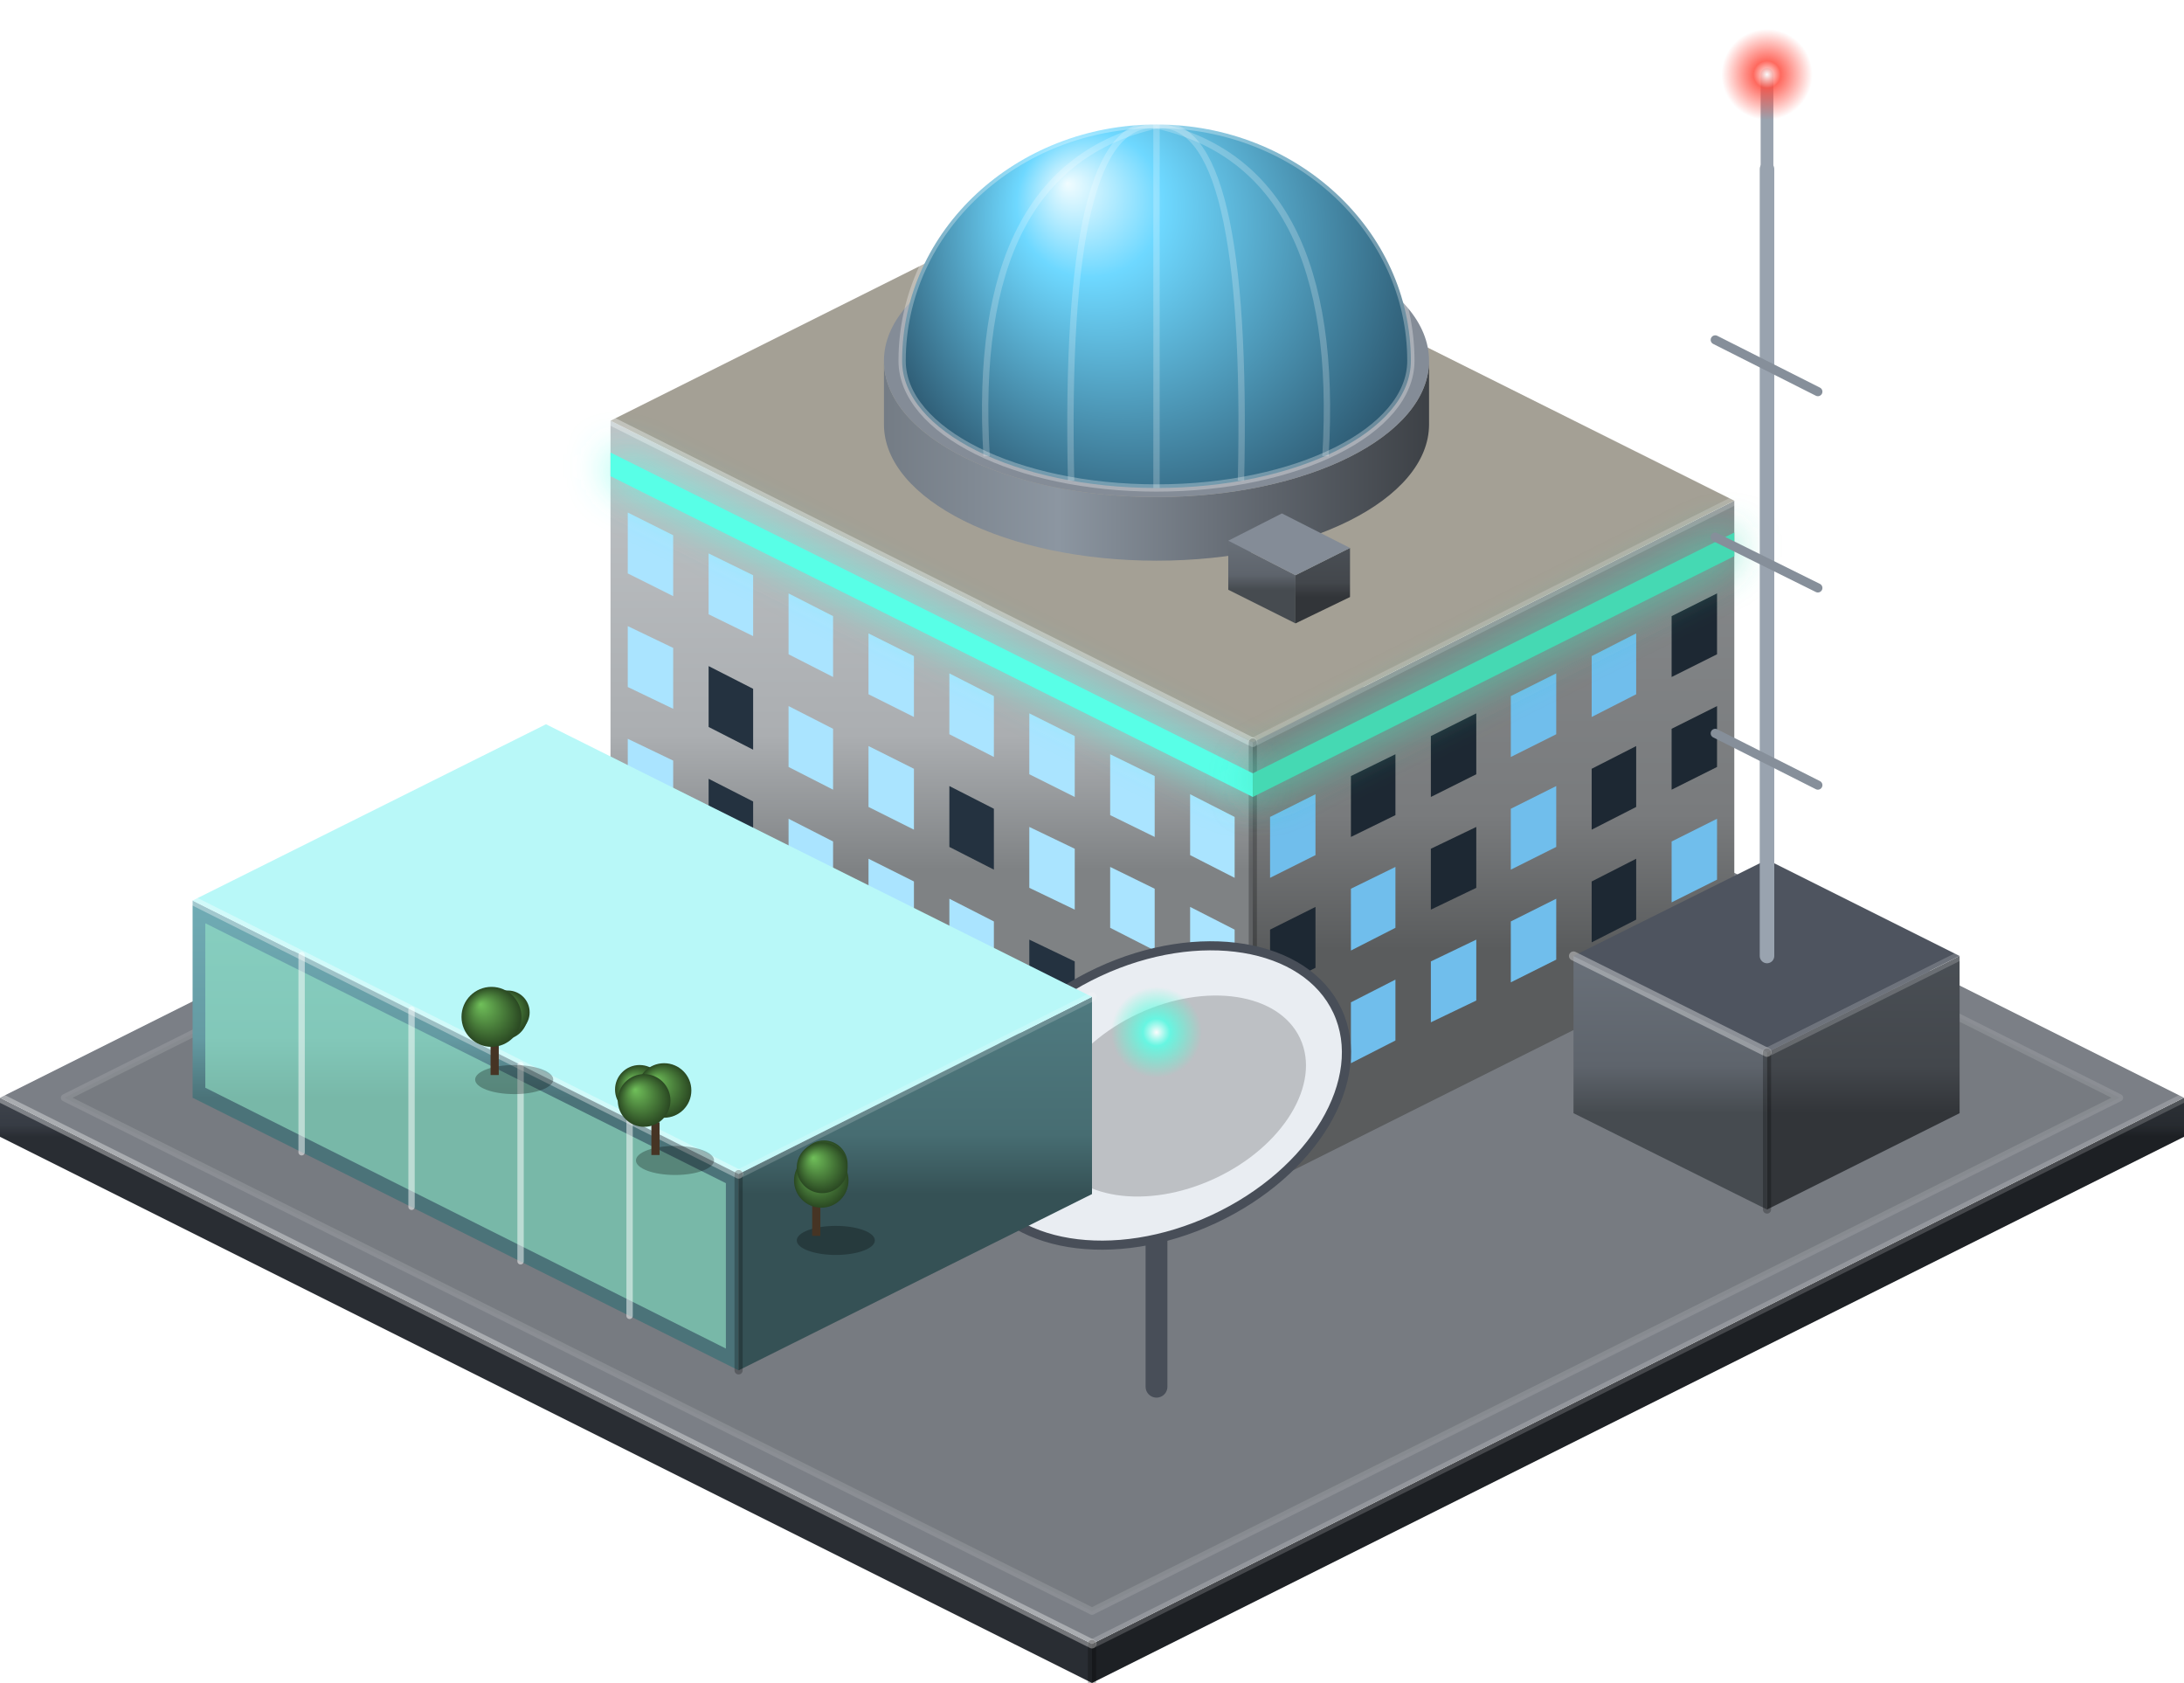
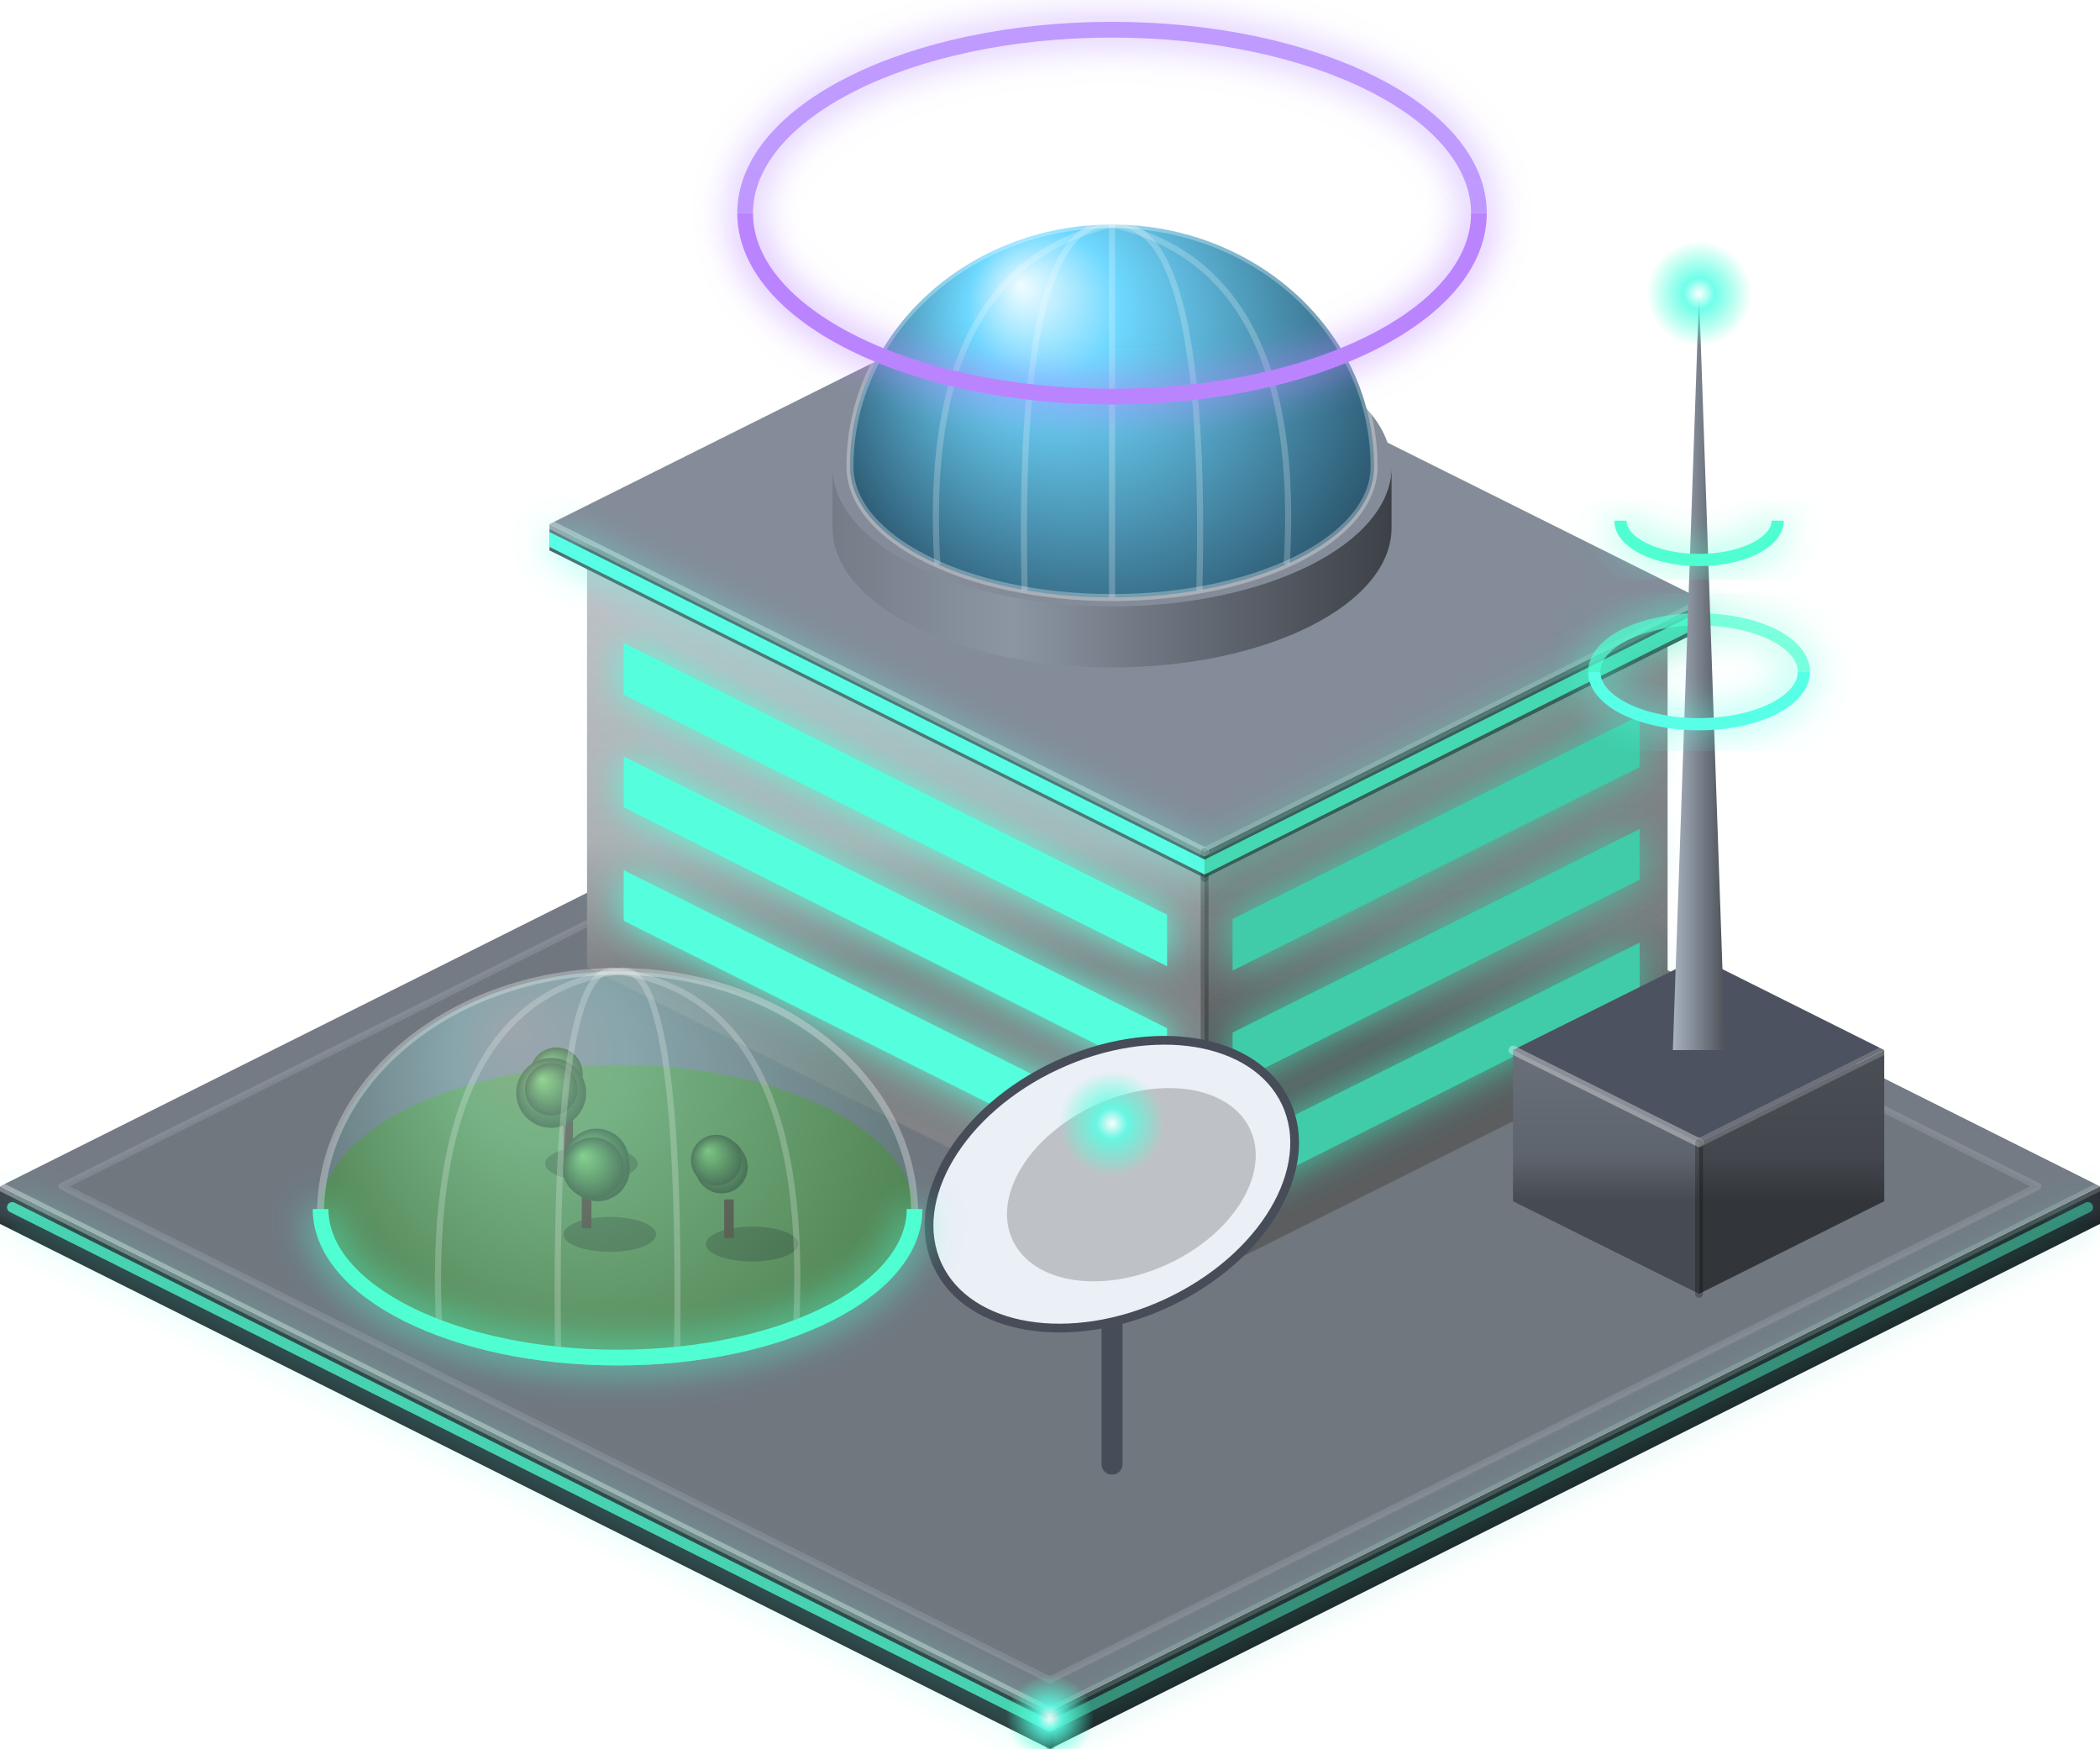
- <svg xmlns="http://www.w3.org/2000/svg" viewBox="0 -65 240.4 185.2" width="240.4" height="185.2">
+ <svg xmlns="http://www.w3.org/2000/svg" viewBox="0 -80 240.4 200.2" width="240.4" height="200.2">
  <defs>
    <filter id="glow" x="-50%" y="-50%" width="200%" height="200%">
      <feGaussianBlur stdDeviation="2.2" result="b" />
      <feMerge>
        <feMergeNode in="b" />
        <feMergeNode in="SourceGraphic" />
      </feMerge>
    </filter>
    <filter id="soft" x="-20%" y="-20%" width="140%" height="140%">
      <feGaussianBlur stdDeviation="1.6" />
    </filter>
    <linearGradient id="g0" gradientUnits="userSpaceOnUse" x1="0" y1="60.1" x2="0" y2="55.8">
-       <stop offset="0" stop-color="rgb(41,45,51)" />
-       <stop offset="0.3" stop-color="rgb(55,60,68)" />
-       <stop offset="1" stop-color="rgb(62,67,76)" />
+       <stop offset="0" stop-color="rgb(40,44,51)" />
+       <stop offset="0.3" stop-color="rgb(54,59,68)" />
+       <stop offset="1" stop-color="rgb(60,65,76)" />
    </linearGradient>
    <linearGradient id="g1" gradientUnits="userSpaceOnUse" x1="0" y1="60.1" x2="0" y2="55.8">
-       <stop offset="0" stop-color="rgb(29,32,36)" />
-       <stop offset="0.3" stop-color="rgb(39,43,48)" />
-       <stop offset="1" stop-color="rgb(44,48,54)" />
-     </linearGradient>
-     <linearGradient id="g2" gradientUnits="userSpaceOnUse" x1="0" y1="30.7" x2="0" y2="-18.7">
-       <stop offset="0" stop-color="rgb(127,130,132)" />
-       <stop offset="0.3" stop-color="rgb(171,174,177)" />
-       <stop offset="1" stop-color="rgb(191,195,198)" />
-     </linearGradient>
-     <linearGradient id="g3" gradientUnits="userSpaceOnUse" x1="0" y1="39.5" x2="0" y2="-9.9">
-       <stop offset="0" stop-color="rgb(90,92,93)" />
-       <stop offset="0.3" stop-color="rgb(121,123,125)" />
-       <stop offset="1" stop-color="rgb(135,138,140)" />
-     </linearGradient>
-     <linearGradient id="g4" gradientUnits="userSpaceOnUse" x1="97.3" y1="0" x2="157.3" y2="0">
-       <stop offset="0" stop-color="rgb(116,124,133)" />
-       <stop offset="0.32" stop-color="rgb(140,150,161)" />
-       <stop offset="0.7" stop-color="rgb(95,101,109)" />
-       <stop offset="1" stop-color="rgb(61,65,70)" />
-     </linearGradient>
-     <radialGradient id="g5" gradientUnits="userSpaceOnUse" cx="127.3" cy="-35.7" r="32.2" fx="117.5" fy="-44.8">
+       <stop offset="0" stop-color="rgb(28,31,36)" />
+       <stop offset="0.3" stop-color="rgb(38,41,48)" />
+       <stop offset="1" stop-color="rgb(43,46,54)" />
+     </linearGradient>
+     <radialGradient id="g2" gradientUnits="userSpaceOnUse" cx="120.2" cy="116.7" r="5" fx="120.2" fy="116.7">
+       <stop offset="0" stop-color="rgba(255,255,255,0.95)" />
+       <stop offset="0.3" stop-color="rgba(88,255,231,0.85)" />
+       <stop offset="1" stop-color="rgba(80,255,210,0)" />
+     </radialGradient>
+     <linearGradient id="g3" gradientUnits="userSpaceOnUse" x1="0" y1="30.7" x2="0" y2="-17">
+       <stop offset="0" stop-color="rgb(129,131,134)" />
+       <stop offset="0.3" stop-color="rgb(173,176,180)" />
+       <stop offset="1" stop-color="rgb(193,196,201)" />
+     </linearGradient>
+     <linearGradient id="g4" gradientUnits="userSpaceOnUse" x1="0" y1="39.5" x2="0" y2="-8.1">
+       <stop offset="0" stop-color="rgb(91,93,95)" />
+       <stop offset="0.3" stop-color="rgb(122,124,128)" />
+       <stop offset="1" stop-color="rgb(136,139,143)" />
+     </linearGradient>
+     <linearGradient id="g5" gradientUnits="userSpaceOnUse" x1="0" y1="-17" x2="0" y2="-20">
+       <stop offset="0" stop-color="rgb(70,75,82)" />
+       <stop offset="0.3" stop-color="rgb(94,100,109)" />
+       <stop offset="1" stop-color="rgb(105,112,122)" />
+     </linearGradient>
+     <linearGradient id="g6" gradientUnits="userSpaceOnUse" x1="0" y1="-8.1" x2="0" y2="-11.2">
+       <stop offset="0" stop-color="rgb(50,53,58)" />
+       <stop offset="0.3" stop-color="rgb(67,71,77)" />
+       <stop offset="1" stop-color="rgb(74,79,86)" />
+     </linearGradient>
+     <linearGradient id="g7" gradientUnits="userSpaceOnUse" x1="95.3" y1="0" x2="159.3" y2="0">
+       <stop offset="0" stop-color="rgb(116,124,135)" />
+       <stop offset="0.32" stop-color="rgb(140,150,163)" />
+       <stop offset="0.7" stop-color="rgb(95,101,111)" />
+       <stop offset="1" stop-color="rgb(61,65,71)" />
+     </linearGradient>
+     <radialGradient id="g8" gradientUnits="userSpaceOnUse" cx="127.3" cy="-37.7" r="34.5" fx="116.8" fy="-47.4">
      <stop offset="0" stop-color="rgb(240,252,255)" />
      <stop offset="0.25" stop-color="rgb(110,216,255)" />
      <stop offset="1" stop-color="rgb(41,81,104)" />
    </radialGradient>
-     <linearGradient id="g6" gradientUnits="userSpaceOnUse" x1="0" y1="57.5" x2="0" y2="40.2">
-       <stop offset="0" stop-color="rgb(70,75,80)" />
-       <stop offset="0.3" stop-color="rgb(94,100,108)" />
-       <stop offset="1" stop-color="rgb(105,112,121)" />
-     </linearGradient>
-     <linearGradient id="g7" gradientUnits="userSpaceOnUse" x1="0" y1="57.5" x2="0" y2="40.2">
-       <stop offset="0" stop-color="rgb(50,53,57)" />
-       <stop offset="0.3" stop-color="rgb(67,71,76)" />
-       <stop offset="1" stop-color="rgb(74,79,85)" />
-     </linearGradient>
-     <radialGradient id="g8" gradientUnits="userSpaceOnUse" cx="194.5" cy="-56.8" r="5" fx="194.5" fy="-56.8">
-       <stop offset="0" stop-color="rgba(255,255,255,0.95)" />
-       <stop offset="0.3" stop-color="rgba(255,79,66,0.85)" />
-       <stop offset="1" stop-color="rgba(255,72,60,0)" />
-     </radialGradient>
-     <radialGradient id="g9" gradientUnits="userSpaceOnUse" cx="127.3" cy="48.6" r="5" fx="127.3" fy="48.6">
+     <linearGradient id="g9" gradientUnits="userSpaceOnUse" x1="0" y1="57.5" x2="0" y2="40.2">
+       <stop offset="0" stop-color="rgb(70,75,82)" />
+       <stop offset="0.3" stop-color="rgb(94,100,109)" />
+       <stop offset="1" stop-color="rgb(105,112,122)" />
+     </linearGradient>
+     <linearGradient id="g10" gradientUnits="userSpaceOnUse" x1="0" y1="57.5" x2="0" y2="40.2">
+       <stop offset="0" stop-color="rgb(50,53,58)" />
+       <stop offset="0.3" stop-color="rgb(67,71,77)" />
+       <stop offset="1" stop-color="rgb(74,79,86)" />
+     </linearGradient>
+     <linearGradient id="g11" gradientUnits="userSpaceOnUse" x1="191.5" y1="0" x2="197.5" y2="0">
+       <stop offset="0" stop-color="rgb(168,178,192)" />
+       <stop offset="1" stop-color="rgb(77,81,88)" />
+     </linearGradient>
+     <radialGradient id="g12" gradientUnits="userSpaceOnUse" cx="194.5" cy="-46.4" r="6" fx="194.5" fy="-46.4">
      <stop offset="0" stop-color="rgba(255,255,255,0.95)" />
      <stop offset="0.3" stop-color="rgba(88,255,231,0.85)" />
      <stop offset="1" stop-color="rgba(80,255,210,0)" />
    </radialGradient>
-     <linearGradient id="g10" gradientUnits="userSpaceOnUse" x1="0" y1="55.8" x2="0" y2="34.1">
-       <stop offset="0" stop-color="rgb(75,115,121)" />
-       <stop offset="0.3" stop-color="rgb(100,154,162)" />
-       <stop offset="1" stop-color="rgb(112,172,181)" />
-     </linearGradient>
-     <linearGradient id="g11" gradientUnits="userSpaceOnUse" x1="0" y1="66.4" x2="0" y2="44.7">
-       <stop offset="0" stop-color="rgb(53,81,85)" />
-       <stop offset="0.3" stop-color="rgb(71,109,114)" />
-       <stop offset="1" stop-color="rgb(79,122,128)" />
-     </linearGradient>
-     <radialGradient id="g12" gradientUnits="userSpaceOnUse" cx="55.4" cy="46.7" r="2.7" fx="54.5" fy="45.6">
-       <stop offset="0" stop-color="rgb(112,192,90)" />
-       <stop offset="0.6" stop-color="rgb(70,120,56)" />
-       <stop offset="1" stop-color="rgb(42,72,34)" />
-     </radialGradient>
-     <radialGradient id="g13" gradientUnits="userSpaceOnUse" cx="55.9" cy="46.4" r="2.4" fx="55.1" fy="45.5">
-       <stop offset="0" stop-color="rgb(112,192,90)" />
-       <stop offset="0.6" stop-color="rgb(70,120,56)" />
-       <stop offset="1" stop-color="rgb(42,72,34)" />
-     </radialGradient>
-     <radialGradient id="g14" gradientUnits="userSpaceOnUse" cx="54.1" cy="46.9" r="3.3" fx="52.9" fy="45.5">
-       <stop offset="0" stop-color="rgb(112,192,90)" />
-       <stop offset="0.6" stop-color="rgb(70,120,56)" />
-       <stop offset="1" stop-color="rgb(42,72,34)" />
-     </radialGradient>
-     <radialGradient id="g15" gradientUnits="userSpaceOnUse" cx="70.4" cy="54.9" r="2.7" fx="69.4" fy="53.9">
-       <stop offset="0" stop-color="rgb(112,192,90)" />
-       <stop offset="0.6" stop-color="rgb(70,120,56)" />
-       <stop offset="1" stop-color="rgb(42,72,34)" />
-     </radialGradient>
-     <radialGradient id="g16" gradientUnits="userSpaceOnUse" cx="73.1" cy="55" r="3" fx="72.1" fy="53.8">
-       <stop offset="0" stop-color="rgb(112,192,90)" />
-       <stop offset="0.6" stop-color="rgb(70,120,56)" />
-       <stop offset="1" stop-color="rgb(42,72,34)" />
-     </radialGradient>
-     <radialGradient id="g17" gradientUnits="userSpaceOnUse" cx="70.9" cy="56.1" r="2.9" fx="69.9" fy="54.9">
-       <stop offset="0" stop-color="rgb(112,192,90)" />
-       <stop offset="0.6" stop-color="rgb(70,120,56)" />
-       <stop offset="1" stop-color="rgb(42,72,34)" />
-     </radialGradient>
-     <radialGradient id="g18" gradientUnits="userSpaceOnUse" cx="90.7" cy="63.1" r="2.6" fx="89.7" fy="62.1">
-       <stop offset="0" stop-color="rgb(112,192,90)" />
-       <stop offset="0.6" stop-color="rgb(70,120,56)" />
-       <stop offset="1" stop-color="rgb(42,72,34)" />
-     </radialGradient>
-     <radialGradient id="g19" gradientUnits="userSpaceOnUse" cx="90.4" cy="64.9" r="3" fx="89.4" fy="63.8">
-       <stop offset="0" stop-color="rgb(112,192,90)" />
-       <stop offset="0.6" stop-color="rgb(70,120,56)" />
-       <stop offset="1" stop-color="rgb(42,72,34)" />
-     </radialGradient>
-     <radialGradient id="g20" gradientUnits="userSpaceOnUse" cx="90.5" cy="63.5" r="2.8" fx="89.5" fy="62.4">
-       <stop offset="0" stop-color="rgb(112,192,90)" />
-       <stop offset="0.6" stop-color="rgb(70,120,56)" />
-       <stop offset="1" stop-color="rgb(42,72,34)" />
-     </radialGradient>
-     <linearGradient id="g21" gradientUnits="userSpaceOnUse" x1="0" y1="-0.1" x2="0" y2="-5.5">
-       <stop offset="0" stop-color="rgb(70,75,80)" />
-       <stop offset="0.3" stop-color="rgb(94,100,108)" />
-       <stop offset="1" stop-color="rgb(105,112,121)" />
-     </linearGradient>
-     <linearGradient id="g22" gradientUnits="userSpaceOnUse" x1="0" y1="0.7" x2="0" y2="-4.7">
-       <stop offset="0" stop-color="rgb(50,53,57)" />
-       <stop offset="0.3" stop-color="rgb(67,71,76)" />
-       <stop offset="1" stop-color="rgb(74,79,85)" />
-     </linearGradient>
+     <radialGradient id="g13" gradientUnits="userSpaceOnUse" cx="127.3" cy="48.6" r="6" fx="127.3" fy="48.6">
+       <stop offset="0" stop-color="rgba(255,255,255,0.95)" />
+       <stop offset="0.3" stop-color="rgba(88,255,231,0.85)" />
+       <stop offset="1" stop-color="rgba(80,255,210,0)" />
+     </radialGradient>
+     <radialGradient id="g14" gradientUnits="userSpaceOnUse" cx="63.7" cy="42.9" r="3" fx="62.7" fy="41.7">
+       <stop offset="0" stop-color="rgb(112,192,90)" />
+       <stop offset="0.6" stop-color="rgb(70,120,56)" />
+       <stop offset="1" stop-color="rgb(42,72,34)" />
+     </radialGradient>
+     <radialGradient id="g15" gradientUnits="userSpaceOnUse" cx="63.1" cy="45.1" r="4" fx="61.7" fy="43.5">
+       <stop offset="0" stop-color="rgb(112,192,90)" />
+       <stop offset="0.6" stop-color="rgb(70,120,56)" />
+       <stop offset="1" stop-color="rgb(42,72,34)" />
+     </radialGradient>
+     <radialGradient id="g16" gradientUnits="userSpaceOnUse" cx="63.1" cy="44.7" r="3" fx="62" fy="43.5">
+       <stop offset="0" stop-color="rgb(112,192,90)" />
+       <stop offset="0.6" stop-color="rgb(70,120,56)" />
+       <stop offset="1" stop-color="rgb(42,72,34)" />
+     </radialGradient>
+     <radialGradient id="g17" gradientUnits="userSpaceOnUse" cx="68.4" cy="53.8" r="3.7" fx="67.1" fy="52.4">
+       <stop offset="0" stop-color="rgb(112,192,90)" />
+       <stop offset="0.6" stop-color="rgb(70,120,56)" />
+       <stop offset="1" stop-color="rgb(42,72,34)" />
+     </radialGradient>
+     <radialGradient id="g18" gradientUnits="userSpaceOnUse" cx="68.3" cy="52.9" r="3.7" fx="67" fy="51.4">
+       <stop offset="0" stop-color="rgb(112,192,90)" />
+       <stop offset="0.6" stop-color="rgb(70,120,56)" />
+       <stop offset="1" stop-color="rgb(42,72,34)" />
+     </radialGradient>
+     <radialGradient id="g19" gradientUnits="userSpaceOnUse" cx="67.9" cy="53.7" r="3.5" fx="66.7" fy="52.3">
+       <stop offset="0" stop-color="rgb(112,192,90)" />
+       <stop offset="0.6" stop-color="rgb(70,120,56)" />
+       <stop offset="1" stop-color="rgb(42,72,34)" />
+     </radialGradient>
+     <radialGradient id="g20" gradientUnits="userSpaceOnUse" cx="82.4" cy="53.1" r="2.9" fx="81.4" fy="51.9">
+       <stop offset="0" stop-color="rgb(112,192,90)" />
+       <stop offset="0.6" stop-color="rgb(70,120,56)" />
+       <stop offset="1" stop-color="rgb(42,72,34)" />
+     </radialGradient>
+     <radialGradient id="g21" gradientUnits="userSpaceOnUse" cx="82.6" cy="53.6" r="3" fx="81.6" fy="52.4">
+       <stop offset="0" stop-color="rgb(112,192,90)" />
+       <stop offset="0.6" stop-color="rgb(70,120,56)" />
+       <stop offset="1" stop-color="rgb(42,72,34)" />
+     </radialGradient>
+     <radialGradient id="g22" gradientUnits="userSpaceOnUse" cx="82" cy="52.8" r="2.9" fx="81" fy="51.7">
+       <stop offset="0" stop-color="rgb(112,192,90)" />
+       <stop offset="0.6" stop-color="rgb(70,120,56)" />
+       <stop offset="1" stop-color="rgb(42,72,34)" />
+     </radialGradient>
+     <radialGradient id="g23" gradientUnits="userSpaceOnUse" cx="70.7" cy="47.8" r="39.1" fx="58.8" fy="38.1">
+       <stop offset="0" stop-color="rgba(240,252,255,0.35)" />
+       <stop offset="0.25" stop-color="rgba(180,255,255,0.35)" />
+       <stop offset="1" stop-color="rgba(68,108,99,0.35)" />
+     </radialGradient>
  </defs>
  <polygon points="0,60.1 120.2,120.2 120.2,115.9 0,55.8" fill="url(#g0)" />
  <polygon points="240.4,60.1 120.2,120.2 120.2,115.9 240.4,55.8" fill="url(#g1)" />
-   <polygon points="120.2,-4.3 240.4,55.8 120.2,115.9 0,55.8" fill="rgb(123,127,134)" />
+   <polygon points="120.2,-4.3 240.4,55.8 120.2,115.9 0,55.8" fill="rgb(117,123,132)" />
  <line x1="0" y1="55.8" x2="120.2" y2="115.9" stroke="rgba(255,255,255,0.35)" stroke-width="1" stroke-linecap="round" />
  <line x1="240.4" y1="55.8" x2="120.2" y2="115.9" stroke="rgba(255,255,255,0.18)" stroke-width="1" stroke-linecap="round" />
  <line x1="120.2" y1="120.2" x2="120.2" y2="115.9" stroke="rgba(0,0,0,0.25)" stroke-width="0.9" stroke-linecap="round" />
-   <polygon points="120.2,-0.8 233.3,55.8 120.2,112.3 7.1,55.8" fill="rgb(119,123,129)" stroke="rgba(255,255,255,0.12)" stroke-width="0.8" stroke-linejoin="round" />
-   <polygon points="67.2,30.7 137.9,66 137.9,16.7 67.2,-18.7" fill="url(#g2)" />
-   <polygon points="190.9,39.5 137.9,66 137.9,16.7 190.9,-9.9" fill="url(#g3)" />
-   <polygon points="120.2,-45.2 190.9,-9.9 137.9,16.7 67.2,-18.7" fill="rgb(164,160,149)" />
-   <line x1="67.2" y1="-18.7" x2="137.9" y2="16.7" stroke="rgba(255,255,255,0.35)" stroke-width="1" stroke-linecap="round" />
-   <line x1="190.9" y1="-9.9" x2="137.9" y2="16.7" stroke="rgba(255,255,255,0.18)" stroke-width="1" stroke-linecap="round" />
-   <line x1="137.9" y1="66" x2="137.9" y2="16.7" stroke="rgba(0,0,0,0.25)" stroke-width="0.9" stroke-linecap="round" />
-   <polygon points="69.1,23 74.1,25.4 74.1,18.7 69.1,16.3" fill="rgb(170,228,255)" />
-   <polygon points="78,27.4 82.9,29.9 82.9,23.2 78,20.7" fill="rgb(36,50,64)" />
-   <polygon points="86.8,31.8 91.7,34.3 91.7,27.6 86.8,25.1" fill="rgb(170,228,255)" />
-   <polygon points="95.6,36.2 100.6,38.7 100.6,32 95.6,29.5" fill="rgb(170,228,255)" />
-   <polygon points="104.5,40.6 109.4,43.1 109.4,36.4 104.5,33.9" fill="rgb(170,228,255)" />
-   <polygon points="113.3,45.1 118.3,47.5 118.3,40.8 113.3,38.4" fill="rgb(36,50,64)" />
-   <polygon points="122.2,49.5 127.1,52 127.1,45.3 122.2,42.8" fill="rgb(170,228,255)" />
-   <polygon points="131,53.9 135.9,56.4 135.9,49.7 131,47.2" fill="rgb(170,228,255)" />
-   <polygon points="69.1,10.6 74.1,13 74.1,6.3 69.1,3.9" fill="rgb(170,228,255)" />
-   <polygon points="78,15 82.9,17.5 82.9,10.8 78,8.3" fill="rgb(36,50,64)" />
-   <polygon points="86.8,19.4 91.7,21.9 91.7,15.2 86.8,12.7" fill="rgb(170,228,255)" />
-   <polygon points="95.6,23.8 100.6,26.3 100.6,19.6 95.6,17.1" fill="rgb(170,228,255)" />
-   <polygon points="104.5,28.2 109.4,30.7 109.4,24 104.5,21.5" fill="rgb(36,50,64)" />
-   <polygon points="113.3,32.7 118.3,35.1 118.3,28.4 113.3,26" fill="rgb(170,228,255)" />
-   <polygon points="122.2,37.1 127.1,39.6 127.1,32.8 122.2,30.4" fill="rgb(170,228,255)" />
-   <polygon points="131,41.5 135.9,44 135.9,37.3 131,34.8" fill="rgb(170,228,255)" />
-   <polygon points="69.1,-1.9 74.1,0.6 74.1,-6.1 69.1,-8.6" fill="rgb(170,228,255)" />
-   <polygon points="78,2.6 82.9,5 82.9,-1.7 78,-4.1" fill="rgb(170,228,255)" />
-   <polygon points="86.8,7 91.7,9.5 91.7,2.8 86.8,0.3" fill="rgb(170,228,255)" />
-   <polygon points="95.6,11.4 100.6,13.9 100.6,7.2 95.6,4.7" fill="rgb(170,228,255)" />
-   <polygon points="104.5,15.8 109.4,18.3 109.4,11.6 104.5,9.1" fill="rgb(170,228,255)" />
-   <polygon points="113.3,20.2 118.3,22.7 118.3,16 113.3,13.5" fill="rgb(170,228,255)" />
-   <polygon points="122.2,24.7 127.1,27.1 127.1,20.4 122.2,18" fill="rgb(170,228,255)" />
-   <polygon points="131,29.1 135.9,31.6 135.9,24.9 131,22.4" fill="rgb(170,228,255)" />
-   <polygon points="189,31.8 184,34.3 184,27.6 189,25.1" fill="rgb(112,190,236)" />
-   <polygon points="180.1,36.2 175.2,38.7 175.2,32 180.1,29.5" fill="rgb(29,40,51)" />
-   <polygon points="171.3,40.6 166.3,43.1 166.3,36.4 171.3,33.9" fill="rgb(112,190,236)" />
-   <polygon points="162.5,45.1 157.5,47.5 157.5,40.8 162.5,38.4" fill="rgb(112,190,236)" />
-   <polygon points="153.6,49.5 148.7,52 148.7,45.3 153.6,42.8" fill="rgb(112,190,236)" />
-   <polygon points="144.8,53.9 139.8,56.4 139.8,49.7 144.8,47.2" fill="rgb(29,40,51)" />
-   <polygon points="189,19.4 184,21.9 184,15.2 189,12.7" fill="rgb(29,40,51)" />
-   <polygon points="180.1,23.8 175.2,26.3 175.2,19.6 180.1,17.1" fill="rgb(29,40,51)" />
-   <polygon points="171.3,28.2 166.3,30.7 166.3,24 171.3,21.5" fill="rgb(112,190,236)" />
-   <polygon points="162.5,32.7 157.5,35.1 157.5,28.4 162.5,26" fill="rgb(29,40,51)" />
-   <polygon points="153.6,37.1 148.7,39.6 148.7,32.8 153.6,30.4" fill="rgb(112,190,236)" />
-   <polygon points="144.8,41.5 139.8,44 139.8,37.3 144.8,34.8" fill="rgb(29,40,51)" />
-   <polygon points="189,7 184,9.5 184,2.8 189,0.3" fill="rgb(29,40,51)" />
-   <polygon points="180.1,11.4 175.2,13.9 175.2,7.2 180.1,4.7" fill="rgb(112,190,236)" />
-   <polygon points="171.3,15.8 166.3,18.3 166.3,11.6 171.3,9.1" fill="rgb(112,190,236)" />
-   <polygon points="162.5,20.2 157.5,22.7 157.5,16 162.5,13.5" fill="rgb(29,40,51)" />
-   <polygon points="153.6,24.7 148.7,27.1 148.7,20.4 153.6,18" fill="rgb(29,40,51)" />
-   <polygon points="144.8,29.1 139.8,31.6 139.8,24.9 144.8,22.4" fill="rgb(112,190,236)" />
-   <polygon points="67.2,-12.6 137.9,22.7 137.9,20.1 67.2,-15.2" fill="rgb(88,255,231)" filter="url(#glow)" />
-   <polygon points="190.9,-3.8 137.9,22.7 137.9,20.1 190.9,-6.4" fill="rgb(68,217,179)" filter="url(#glow)" />
-   <path d="M97.3,-18.3 A30 15 0 0 0 157.3,-18.3 L157.3,-25.3 A30 15 0 0 1 97.3,-25.3 Z" fill="url(#g4)" />
-   <path d="M97.3,-25.3 A30 15 0 1 0 157.3,-25.3 A30 15 0 1 0 97.3,-25.3 Z" fill="rgb(132,140,151)" />
-   <path d="M99.3,-25.3 A28 14 0 0 0 155.3,-25.3 A28 26 0 0 0 99.3,-25.3 Z" fill="url(#g5)" stroke="rgba(255,255,255,0.3)" stroke-width="0.8" stroke-linejoin="round" />
-   <path d="M108.6,-14.8 Q106.7,-46.6 127.3,-51.2" fill="none" stroke="rgba(255,255,255,0.22)" stroke-width="0.7" stroke-linejoin="round" />
-   <path d="M117.9,-12.1 Q117,-52.2 127.3,-51.2" fill="none" stroke="rgba(255,255,255,0.22)" stroke-width="0.7" stroke-linejoin="round" />
-   <path d="M127.3,-11.3 Q127.3,-53.8 127.3,-51.2" fill="none" stroke="rgba(255,255,255,0.22)" stroke-width="0.7" stroke-linejoin="round" />
-   <path d="M136.6,-12.1 Q137.5,-52.2 127.3,-51.2" fill="none" stroke="rgba(255,255,255,0.22)" stroke-width="0.7" stroke-linejoin="round" />
-   <path d="M145.9,-14.8 Q147.8,-46.6 127.3,-51.2" fill="none" stroke="rgba(255,255,255,0.22)" stroke-width="0.7" stroke-linejoin="round" />
-   <polygon points="173.2,57.5 194.5,68.1 194.5,50.8 173.2,40.2" fill="url(#g6)" />
-   <polygon points="215.7,57.5 194.5,68.1 194.5,50.8 215.7,40.2" fill="url(#g7)" />
-   <polygon points="194.5,29.6 215.7,40.2 194.5,50.8 173.2,40.2" fill="rgb(78,84,95)" />
+   <polygon points="120.2,-0.8 233.3,55.8 120.2,112.3 7.1,55.8" fill="rgb(112,119,127)" stroke="rgba(255,255,255,0.12)" stroke-width="0.8" stroke-linejoin="round" />
+   <line x1="1.4" y1="58.2" x2="120.2" y2="117.6" stroke="rgba(80,255,210,0.75)" stroke-width="1.2" stroke-linecap="round" filter="url(#glow)" />
+   <line x1="239" y1="58.2" x2="120.2" y2="117.6" stroke="rgba(64,204,168,0.6)" stroke-width="1.2" stroke-linecap="round" filter="url(#glow)" />
+   <circle cx="120.2" cy="116.7" r="5" fill="url(#g2)" />
+   <polygon points="67.2,30.7 137.9,66 137.9,18.4 67.2,-17" fill="url(#g3)" />
+   <polygon points="190.9,39.5 137.9,66 137.9,18.4 190.9,-8.1" fill="url(#g4)" />
+   <polygon points="120.2,-43.5 190.9,-8.1 137.9,18.4 67.2,-17" fill="rgb(162,160,153)" />
+   <line x1="67.2" y1="-17" x2="137.9" y2="18.4" stroke="rgba(255,255,255,0.35)" stroke-width="1" stroke-linecap="round" />
+   <line x1="190.9" y1="-8.1" x2="137.9" y2="18.4" stroke="rgba(255,255,255,0.18)" stroke-width="1" stroke-linecap="round" />
+   <line x1="137.9" y1="66" x2="137.9" y2="18.4" stroke="rgba(0,0,0,0.25)" stroke-width="0.9" stroke-linecap="round" />
+   <polygon points="71.4,25.4 133.6,56.5 133.6,50.7 71.4,19.6" fill="rgb(84,255,221)" filter="url(#glow)" />
+   <polygon points="71.4,12.4 133.6,43.6 133.6,37.7 71.4,6.6" fill="rgb(84,255,221)" filter="url(#glow)" />
+   <polygon points="71.4,-0.5 133.6,30.6 133.6,24.7 71.4,-6.4" fill="rgb(84,255,221)" filter="url(#glow)" />
+   <polygon points="187.7,33.7 141.1,57.1 141.1,51.2 187.7,27.9" fill="rgb(64,204,168)" filter="url(#glow)" />
+   <polygon points="187.7,20.7 141.1,44.1 141.1,38.2 187.7,14.9" fill="rgb(64,204,168)" filter="url(#glow)" />
+   <polygon points="187.7,7.8 141.1,31.1 141.1,25.2 187.7,1.9" fill="rgb(64,204,168)" filter="url(#glow)" />
+   <polygon points="62.9,-17 137.9,20.5 137.9,17.5 62.9,-20" fill="url(#g5)" />
+   <polygon points="195.2,-8.1 137.9,20.5 137.9,17.5 195.2,-11.2" fill="url(#g6)" />
+   <polygon points="120.2,-48.6 195.2,-11.2 137.9,17.5 62.9,-20" fill="rgb(132,140,153)" />
+   <line x1="62.9" y1="-20" x2="137.9" y2="17.5" stroke="rgba(255,255,255,0.35)" stroke-width="1" stroke-linecap="round" />
+   <line x1="195.2" y1="-11.2" x2="137.9" y2="17.5" stroke="rgba(255,255,255,0.18)" stroke-width="1" stroke-linecap="round" />
+   <line x1="137.9" y1="20.5" x2="137.9" y2="17.5" stroke="rgba(0,0,0,0.25)" stroke-width="0.9" stroke-linecap="round" />
+   <polygon points="62.9,-17.4 137.9,20.1 137.9,18.4 62.9,-19.1" fill="rgb(88,255,231)" filter="url(#glow)" />
+   <polygon points="195.2,-8.6 137.9,20.1 137.9,18.4 195.2,-10.3" fill="rgb(68,217,179)" filter="url(#glow)" />
+   <path d="M169.3,-55.6 A42 21 0 0 0 85.3,-55.6" fill="none" stroke="rgb(170,120,255)" stroke-width="1.8" stroke-linejoin="round" opacity="0.75" filter="url(#glow)" />
+   <path d="M95.3,-19.6 A32 16 0 0 0 159.3,-19.6 L159.3,-26.6 A32 16 0 0 1 95.3,-26.6 Z" fill="url(#g7)" />
+   <path d="M95.3,-26.6 A32 16 0 1 0 159.3,-26.6 A32 16 0 1 0 95.3,-26.6 Z" fill="rgb(132,140,153)" />
+   <path d="M97.3,-26.6 A30 15 0 0 0 157.3,-26.6 A30 27.7 0 0 0 97.3,-26.6 Z" fill="url(#g8)" stroke="rgba(255,255,255,0.3)" stroke-width="0.8" stroke-linejoin="round" />
+   <path d="M107.3,-15.4 Q105.3,-49.3 127.3,-54.3" fill="none" stroke="rgba(255,255,255,0.22)" stroke-width="0.7" stroke-linejoin="round" />
+   <path d="M117.3,-12.4 Q116.3,-55.3 127.3,-54.3" fill="none" stroke="rgba(255,255,255,0.22)" stroke-width="0.7" stroke-linejoin="round" />
+   <path d="M127.3,-11.6 Q127.3,-57 127.3,-54.3" fill="none" stroke="rgba(255,255,255,0.22)" stroke-width="0.7" stroke-linejoin="round" />
+   <path d="M137.3,-12.4 Q138.3,-55.3 127.3,-54.3" fill="none" stroke="rgba(255,255,255,0.22)" stroke-width="0.7" stroke-linejoin="round" />
+   <path d="M147.3,-15.4 Q149.3,-49.3 127.3,-54.3" fill="none" stroke="rgba(255,255,255,0.22)" stroke-width="0.7" stroke-linejoin="round" />
+   <path d="M85.3,-55.6 A42 21 0 0 0 169.3,-55.6" fill="none" stroke="rgb(187,132,255)" stroke-width="1.8" stroke-linejoin="round" filter="url(#glow)" />
+   <polygon points="173.2,57.5 194.5,68.1 194.5,50.8 173.2,40.2" fill="url(#g9)" />
+   <polygon points="215.7,57.5 194.5,68.1 194.5,50.8 215.7,40.2" fill="url(#g10)" />
+   <polygon points="194.5,29.6 215.7,40.2 194.5,50.8 173.2,40.2" fill="rgb(76,82,95)" />
  <line x1="173.2" y1="40.2" x2="194.5" y2="50.8" stroke="rgba(255,255,255,0.35)" stroke-width="1" stroke-linecap="round" />
  <line x1="215.7" y1="40.2" x2="194.5" y2="50.8" stroke="rgba(255,255,255,0.18)" stroke-width="1" stroke-linecap="round" />
  <line x1="194.5" y1="68.1" x2="194.5" y2="50.8" stroke="rgba(0,0,0,0.25)" stroke-width="0.9" stroke-linecap="round" />
-   <line x1="194.5" y1="40.2" x2="194.5" y2="-46.4" stroke="rgb(153,163,175)" stroke-width="1.6" stroke-linecap="round" />
-   <line x1="188.8" y1="15.7" x2="200.1" y2="21.4" stroke="rgb(134,143,154)" stroke-width="1" stroke-linecap="round" />
-   <line x1="188.8" y1="-5.9" x2="200.1" y2="-0.3" stroke="rgb(134,143,154)" stroke-width="1" stroke-linecap="round" />
-   <line x1="188.8" y1="-27.6" x2="200.1" y2="-21.9" stroke="rgb(134,143,154)" stroke-width="1" stroke-linecap="round" />
-   <line x1="194.5" y1="-46.4" x2="194.5" y2="-56.8" stroke="rgb(153,163,175)" stroke-width="1.4" stroke-linecap="round" />
-   <circle cx="194.5" cy="-56.8" r="5" fill="url(#g8)" />
-   <line x1="127.3" y1="87.6" x2="127.3" y2="65.9" stroke="rgb(72,78,88)" stroke-width="2.4" stroke-linecap="round" />
-   <ellipse cx="127.279" cy="55.551" rx="22" ry="15" transform="rotate(-25 127.2792 55.55081)" fill="rgb(233,237,242)" stroke="rgb(72,78,88)" stroke-width="1" />
-   <ellipse cx="129.279" cy="56.551" rx="15" ry="10" transform="rotate(-25 127.2792 55.55081)" fill="rgb(189,192,196)" />
-   <circle cx="127.3" cy="48.6" r="5" fill="url(#g9)" />
-   <polygon points="21.2,55.8 81.3,85.8 81.3,64.2 21.2,34.1" fill="url(#g10)" />
-   <polygon points="120.2,66.4 81.3,85.8 81.3,64.2 120.2,44.7" fill="url(#g11)" />
-   <polygon points="60.1,14.7 120.2,44.7 81.3,64.2 21.2,34.1" fill="rgb(184,248,248)" />
-   <line x1="21.2" y1="34.1" x2="81.3" y2="64.2" stroke="rgba(255,255,255,0.35)" stroke-width="1" stroke-linecap="round" />
-   <line x1="120.2" y1="44.7" x2="81.3" y2="64.2" stroke="rgba(255,255,255,0.18)" stroke-width="1" stroke-linecap="round" />
-   <line x1="81.3" y1="85.8" x2="81.3" y2="64.2" stroke="rgba(0,0,0,0.25)" stroke-width="0.9" stroke-linecap="round" />
-   <polygon points="22.6,54.7 79.9,83.4 79.9,65.2 22.6,36.6" fill="rgba(150,230,200,0.6)" />
-   <line x1="33.2" y1="61.8" x2="33.2" y2="40.1" stroke="rgba(255,255,255,0.5)" stroke-width="0.7" stroke-linecap="round" />
-   <line x1="45.3" y1="67.8" x2="45.3" y2="46.1" stroke="rgba(255,255,255,0.5)" stroke-width="0.7" stroke-linecap="round" />
-   <line x1="57.3" y1="73.8" x2="57.3" y2="52.2" stroke="rgba(255,255,255,0.5)" stroke-width="0.7" stroke-linecap="round" />
-   <line x1="69.3" y1="79.8" x2="69.3" y2="58.2" stroke="rgba(255,255,255,0.5)" stroke-width="0.7" stroke-linecap="round" />
-   <ellipse cx="56.6" cy="53.8" rx="4.3" ry="1.6" fill="rgba(0,0,0,0.28)" />
-   <rect x="54" y="49.7" width="0.9" height="3.6" fill="rgb(70,52,36)" />
-   <circle cx="55.4" cy="46.7" r="2.7" fill="url(#g12)" />
-   <circle cx="55.9" cy="46.4" r="2.4" fill="url(#g13)" />
-   <circle cx="54.1" cy="46.9" r="3.3" fill="url(#g14)" />
-   <ellipse cx="74.3" cy="62.7" rx="4.3" ry="1.6" fill="rgba(0,0,0,0.28)" />
-   <rect x="71.7" y="58.5" width="0.9" height="3.6" fill="rgb(70,52,36)" />
-   <circle cx="70.4" cy="54.9" r="2.7" fill="url(#g15)" />
-   <circle cx="73.1" cy="55" r="3" fill="url(#g16)" />
-   <circle cx="70.9" cy="56.1" r="2.9" fill="url(#g17)" />
-   <ellipse cx="92" cy="71.5" rx="4.3" ry="1.6" fill="rgba(0,0,0,0.28)" />
-   <rect x="89.4" y="67.4" width="0.9" height="3.6" fill="rgb(70,52,36)" />
-   <circle cx="90.7" cy="63.1" r="2.6" fill="url(#g18)" />
-   <circle cx="90.4" cy="64.9" r="3" fill="url(#g19)" />
-   <circle cx="90.5" cy="63.5" r="2.8" fill="url(#g20)" />
-   <polygon points="135.2,-0.1 142.6,3.6 142.6,-1.7 135.2,-5.5" fill="url(#g21)" />
-   <polygon points="148.6,0.7 142.6,3.6 142.6,-1.7 148.6,-4.7" fill="url(#g22)" />
-   <polygon points="141.1,-8.5 148.6,-4.7 142.6,-1.7 135.2,-5.5" fill="rgb(132,140,151)" />
+   <path d="M206.5,-3.1 A12 6 0 0 0 182.5,-3.1" fill="none" stroke="rgb(80,255,210)" stroke-width="1.4" stroke-linejoin="round" opacity="0.75" filter="url(#glow)" />
+   <polygon points="191.5,40.2 197.5,40.2 194.5,-46.4" fill="url(#g11)" />
+   <circle cx="194.5" cy="-46.4" r="6" fill="url(#g12)" />
+   <path d="M182.5,-3.1 A12 6 0 0 0 206.5,-3.1" fill="none" stroke="rgb(88,255,231)" stroke-width="1.4" stroke-linejoin="round" filter="url(#glow)" />
+   <path d="M185.5,-20.4 A9 4.5 0 0 0 203.5,-20.4" fill="none" stroke="rgb(80,255,210)" stroke-width="1.4" stroke-linejoin="round" filter="url(#glow)" />
+   <line x1="127.3" y1="87.6" x2="127.3" y2="65.9" stroke="rgb(70,76,88)" stroke-width="2.4" stroke-linecap="round" />
+   <ellipse cx="127.279" cy="55.551" rx="22" ry="15" transform="rotate(-25 127.2792 55.55081)" fill="rgb(235,239,246)" stroke="rgb(70,76,88)" stroke-width="1" />
+   <ellipse cx="129.279" cy="56.551" rx="15" ry="10" transform="rotate(-25 127.2792 55.55081)" fill="rgb(190,194,199)" />
+   <circle cx="127.3" cy="48.6" r="6" fill="url(#g13)" />
+   <path d="M36.7,58.9 A34 17 0 1 0 104.7,58.9 A34 17 0 1 0 36.7,58.9 Z" fill="rgb(84,137,67)" />
+   <ellipse cx="67.7" cy="53.2" rx="5.3" ry="2" fill="rgba(0,0,0,0.28)" />
+   <rect x="64.5" y="48.1" width="1.1" height="4.4" fill="rgb(70,52,36)" />
+   <circle cx="63.7" cy="42.9" r="3" fill="url(#g14)" />
+   <circle cx="63.1" cy="45.1" r="4" fill="url(#g15)" />
+   <circle cx="63.1" cy="44.7" r="3" fill="url(#g16)" />
+   <ellipse cx="69.8" cy="61.3" rx="5.3" ry="2" fill="rgba(0,0,0,0.28)" />
+   <rect x="66.6" y="56.2" width="1.1" height="4.4" fill="rgb(70,52,36)" />
+   <circle cx="68.4" cy="53.8" r="3.7" fill="url(#g17)" />
+   <circle cx="68.3" cy="52.9" r="3.7" fill="url(#g18)" />
+   <circle cx="67.9" cy="53.7" r="3.5" fill="url(#g19)" />
+   <ellipse cx="86.1" cy="62.4" rx="5.3" ry="2" fill="rgba(0,0,0,0.28)" />
+   <rect x="82.9" y="57.3" width="1.1" height="4.4" fill="rgb(70,52,36)" />
+   <circle cx="82.4" cy="53.1" r="2.9" fill="url(#g20)" />
+   <circle cx="82.6" cy="53.6" r="3" fill="url(#g21)" />
+   <circle cx="82" cy="52.8" r="2.9" fill="url(#g22)" />
+   <path d="M36.7,58.9 A34 17 0 0 0 104.7,58.9 A34 27.7 0 0 0 36.7,58.9 Z" fill="url(#g23)" stroke="rgba(255,255,255,0.3)" stroke-width="0.8" stroke-linejoin="round" />
+   <path d="M50.3,72.5 Q48.3,34.5 70.7,31.2" fill="none" stroke="rgba(255,255,255,0.22)" stroke-width="0.7" stroke-linejoin="round" />
+   <path d="M63.9,75.5 Q63.2,29 70.7,31.2" fill="none" stroke="rgba(255,255,255,0.22)" stroke-width="0.7" stroke-linejoin="round" />
+   <path d="M77.5,75.5 Q78.2,29 70.7,31.2" fill="none" stroke="rgba(255,255,255,0.22)" stroke-width="0.7" stroke-linejoin="round" />
+   <path d="M91.1,72.5 Q93.2,34.5 70.7,31.2" fill="none" stroke="rgba(255,255,255,0.22)" stroke-width="0.7" stroke-linejoin="round" />
+   <path d="M36.7,58.4 A34 17 0 0 0 104.7,58.4" fill="none" stroke="rgb(80,255,210)" stroke-width="1.8" stroke-linejoin="round" filter="url(#glow)" />
</svg>
